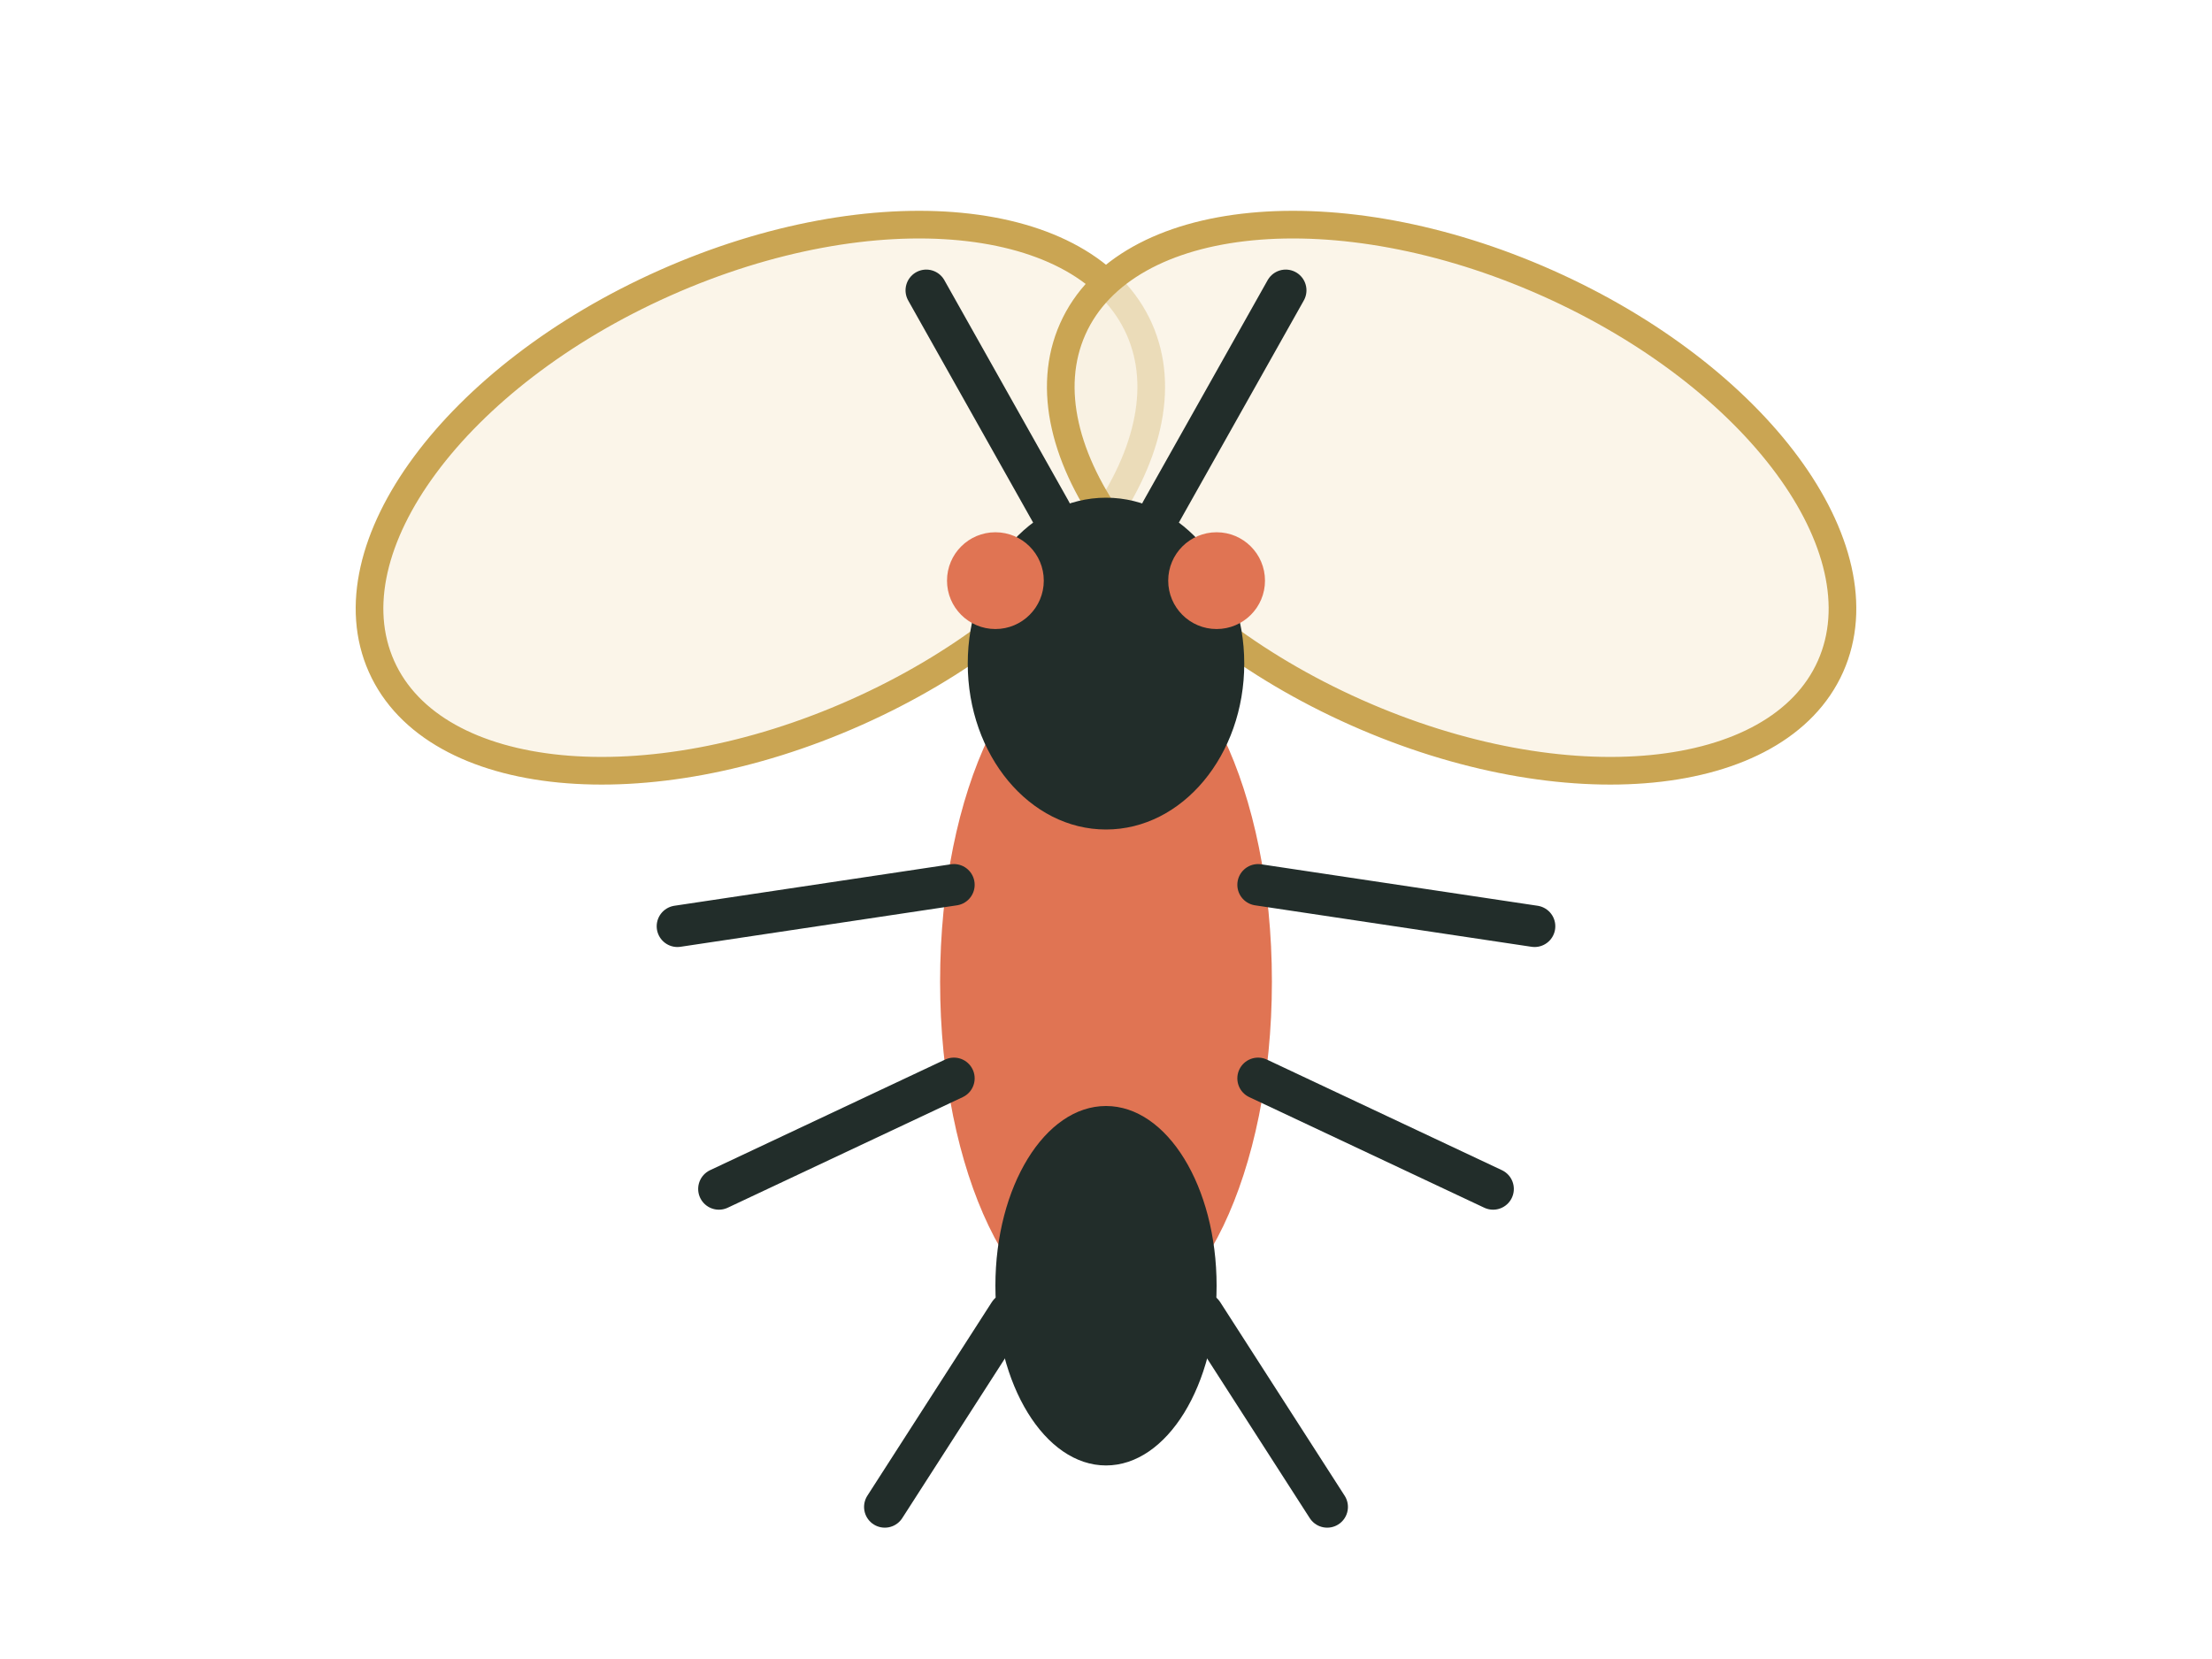
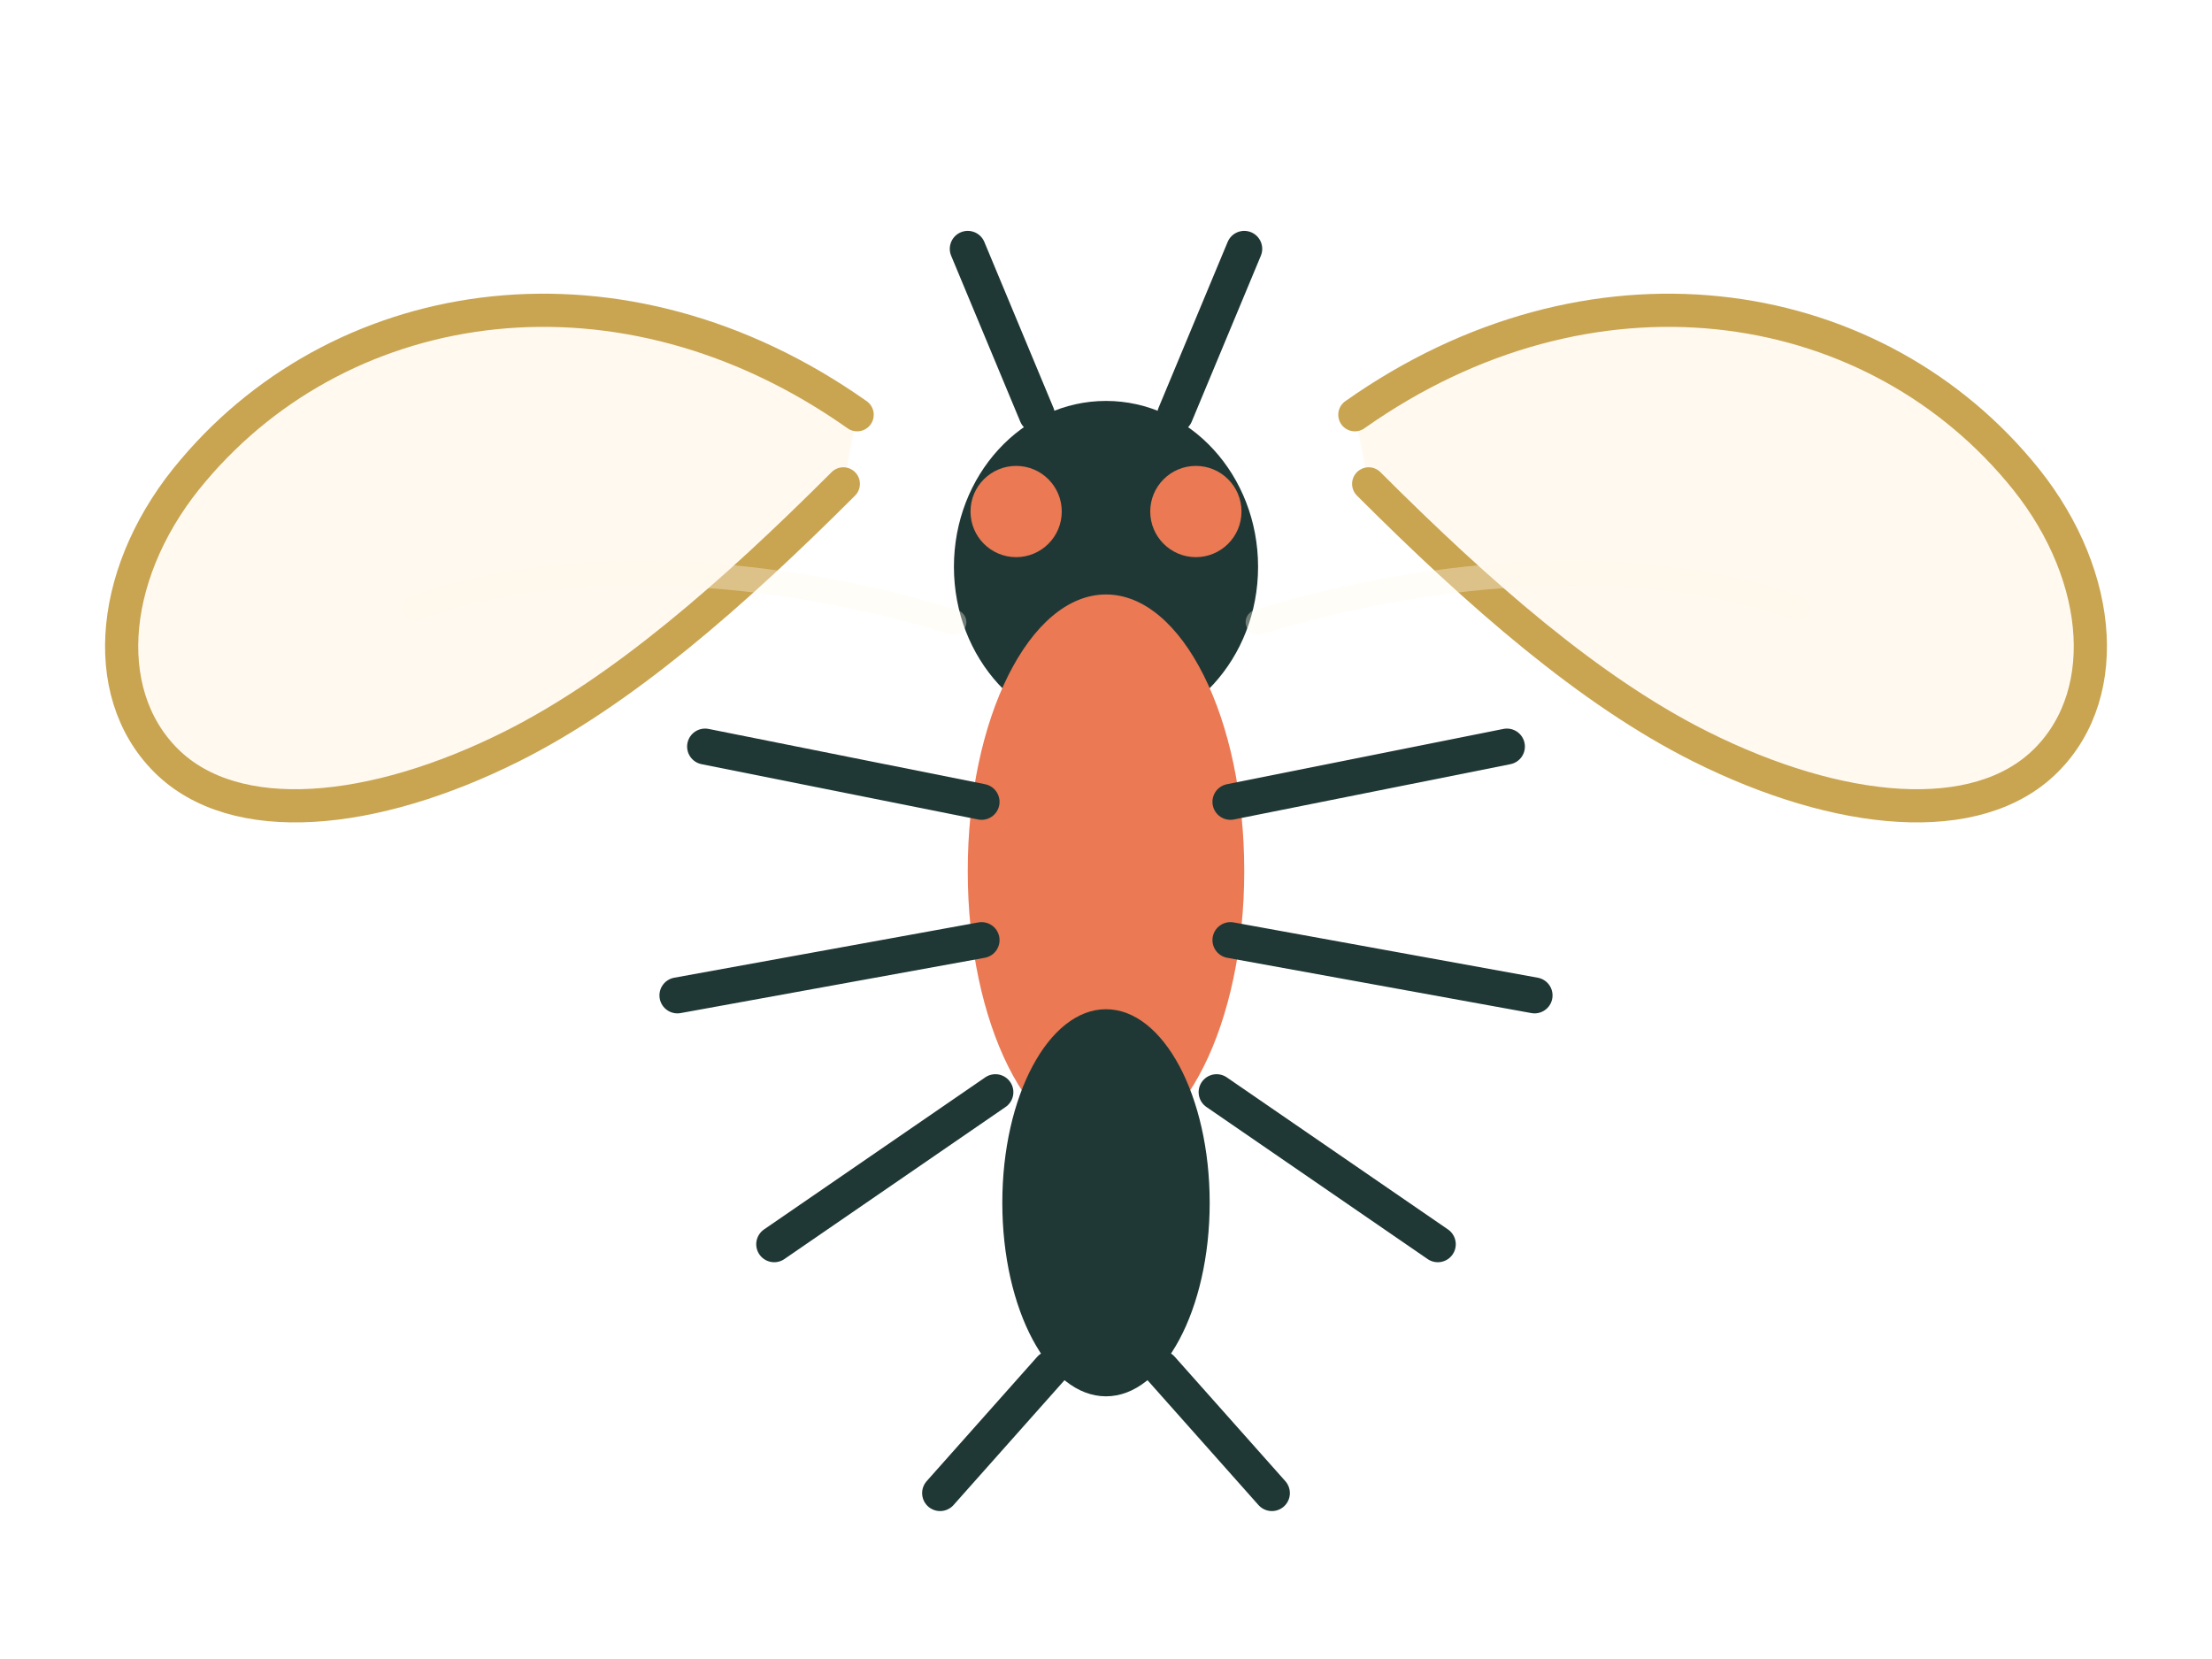
<svg xmlns="http://www.w3.org/2000/svg" width="160" height="120" viewBox="0 0 160 120" fill="none">
-   <g opacity="0.95">
-     <ellipse cx="55" cy="36" rx="30" ry="17" transform="rotate(-24 55 36)" fill="#F8F0E0" fill-opacity="0.72" stroke="#C7A14A" stroke-width="2" />
-     <ellipse cx="105" cy="36" rx="30" ry="17" transform="rotate(24 105 36)" fill="#F8F0E0" fill-opacity="0.72" stroke="#C7A14A" stroke-width="2" />
-     <ellipse cx="80" cy="71" rx="12" ry="25" fill="#DE6D4B" />
-     <ellipse cx="80" cy="48" rx="10" ry="12" fill="#172320" />
-     <ellipse cx="80" cy="93" rx="8" ry="13" fill="#172320" />
-     <circle cx="72" cy="42" r="3.5" fill="#DE6D4B" />
-     <circle cx="88" cy="42" r="3.5" fill="#DE6D4B" />
-     <path d="M73 95L64 109" stroke="#172320" stroke-width="3" stroke-linecap="round" />
-     <path d="M87 95L96 109" stroke="#172320" stroke-width="3" stroke-linecap="round" />
-     <path d="M69 78L52 86" stroke="#172320" stroke-width="3" stroke-linecap="round" />
-     <path d="M91 78L108 86" stroke="#172320" stroke-width="3" stroke-linecap="round" />
-     <path d="M69 64L49 67" stroke="#172320" stroke-width="3" stroke-linecap="round" />
-     <path d="M91 64L111 67" stroke="#172320" stroke-width="3" stroke-linecap="round" />
-     <path d="M76 37L67 21" stroke="#172320" stroke-width="3" stroke-linecap="round" />
-     <path d="M84 37L93 21" stroke="#172320" stroke-width="3" stroke-linecap="round" />
+   <g opacity="0.96">
+     <path d="M62 30C45 18 25 21 14 34C8 41 7 50 12 55C17 60 27 59 37 54C45 50 53 43 61 35" fill="#FFF7EA" fill-opacity="0.72" stroke="#C7A14A" stroke-width="2.4" stroke-linecap="round" stroke-linejoin="round" />
+     <path d="M98 30C115 18 135 21 146 34C152 41 153 50 148 55C143 60 133 59 123 54C115 50 107 43 99 35" fill="#FFF7EA" fill-opacity="0.72" stroke="#C7A14A" stroke-width="2.4" stroke-linecap="round" stroke-linejoin="round" />
+     <ellipse cx="80" cy="41" rx="11" ry="12" fill="#17302D" />
+     <ellipse cx="80" cy="63" rx="10" ry="20" fill="#E9744D" />
+     <ellipse cx="80" cy="87" rx="7.5" ry="14" fill="#17302D" />
+     <circle cx="73.5" cy="37" r="3.3" fill="#E9744D" />
+     <circle cx="86.5" cy="37" r="3.3" fill="#E9744D" />
+     <path d="M75 30L70 18" stroke="#17302D" stroke-width="2.6" stroke-linecap="round" />
+     <path d="M85 30L90 18" stroke="#17302D" stroke-width="2.6" stroke-linecap="round" />
+     <path d="M71 58L51 54" stroke="#17302D" stroke-width="2.6" stroke-linecap="round" />
+     <path d="M71 68L49 72" stroke="#17302D" stroke-width="2.6" stroke-linecap="round" />
+     <path d="M72 79L56 90" stroke="#17302D" stroke-width="2.6" stroke-linecap="round" />
+     <path d="M89 58L109 54" stroke="#17302D" stroke-width="2.6" stroke-linecap="round" />
+     <path d="M89 68L111 72" stroke="#17302D" stroke-width="2.6" stroke-linecap="round" />
+     <path d="M88 79L104 90" stroke="#17302D" stroke-width="2.6" stroke-linecap="round" />
+     <path d="M76 99L68 108" stroke="#17302D" stroke-width="2.6" stroke-linecap="round" />
+     <path d="M84 99L92 108" stroke="#17302D" stroke-width="2.6" stroke-linecap="round" />
+     <path d="M69 45C56 41 41 40 30 44" stroke="#FFF7EA" stroke-opacity="0.36" stroke-width="1.8" stroke-linecap="round" />
+     <path d="M91 45C104 41 119 40 130 44" stroke="#FFF7EA" stroke-opacity="0.36" stroke-width="1.8" stroke-linecap="round" />
  </g>
</svg>
